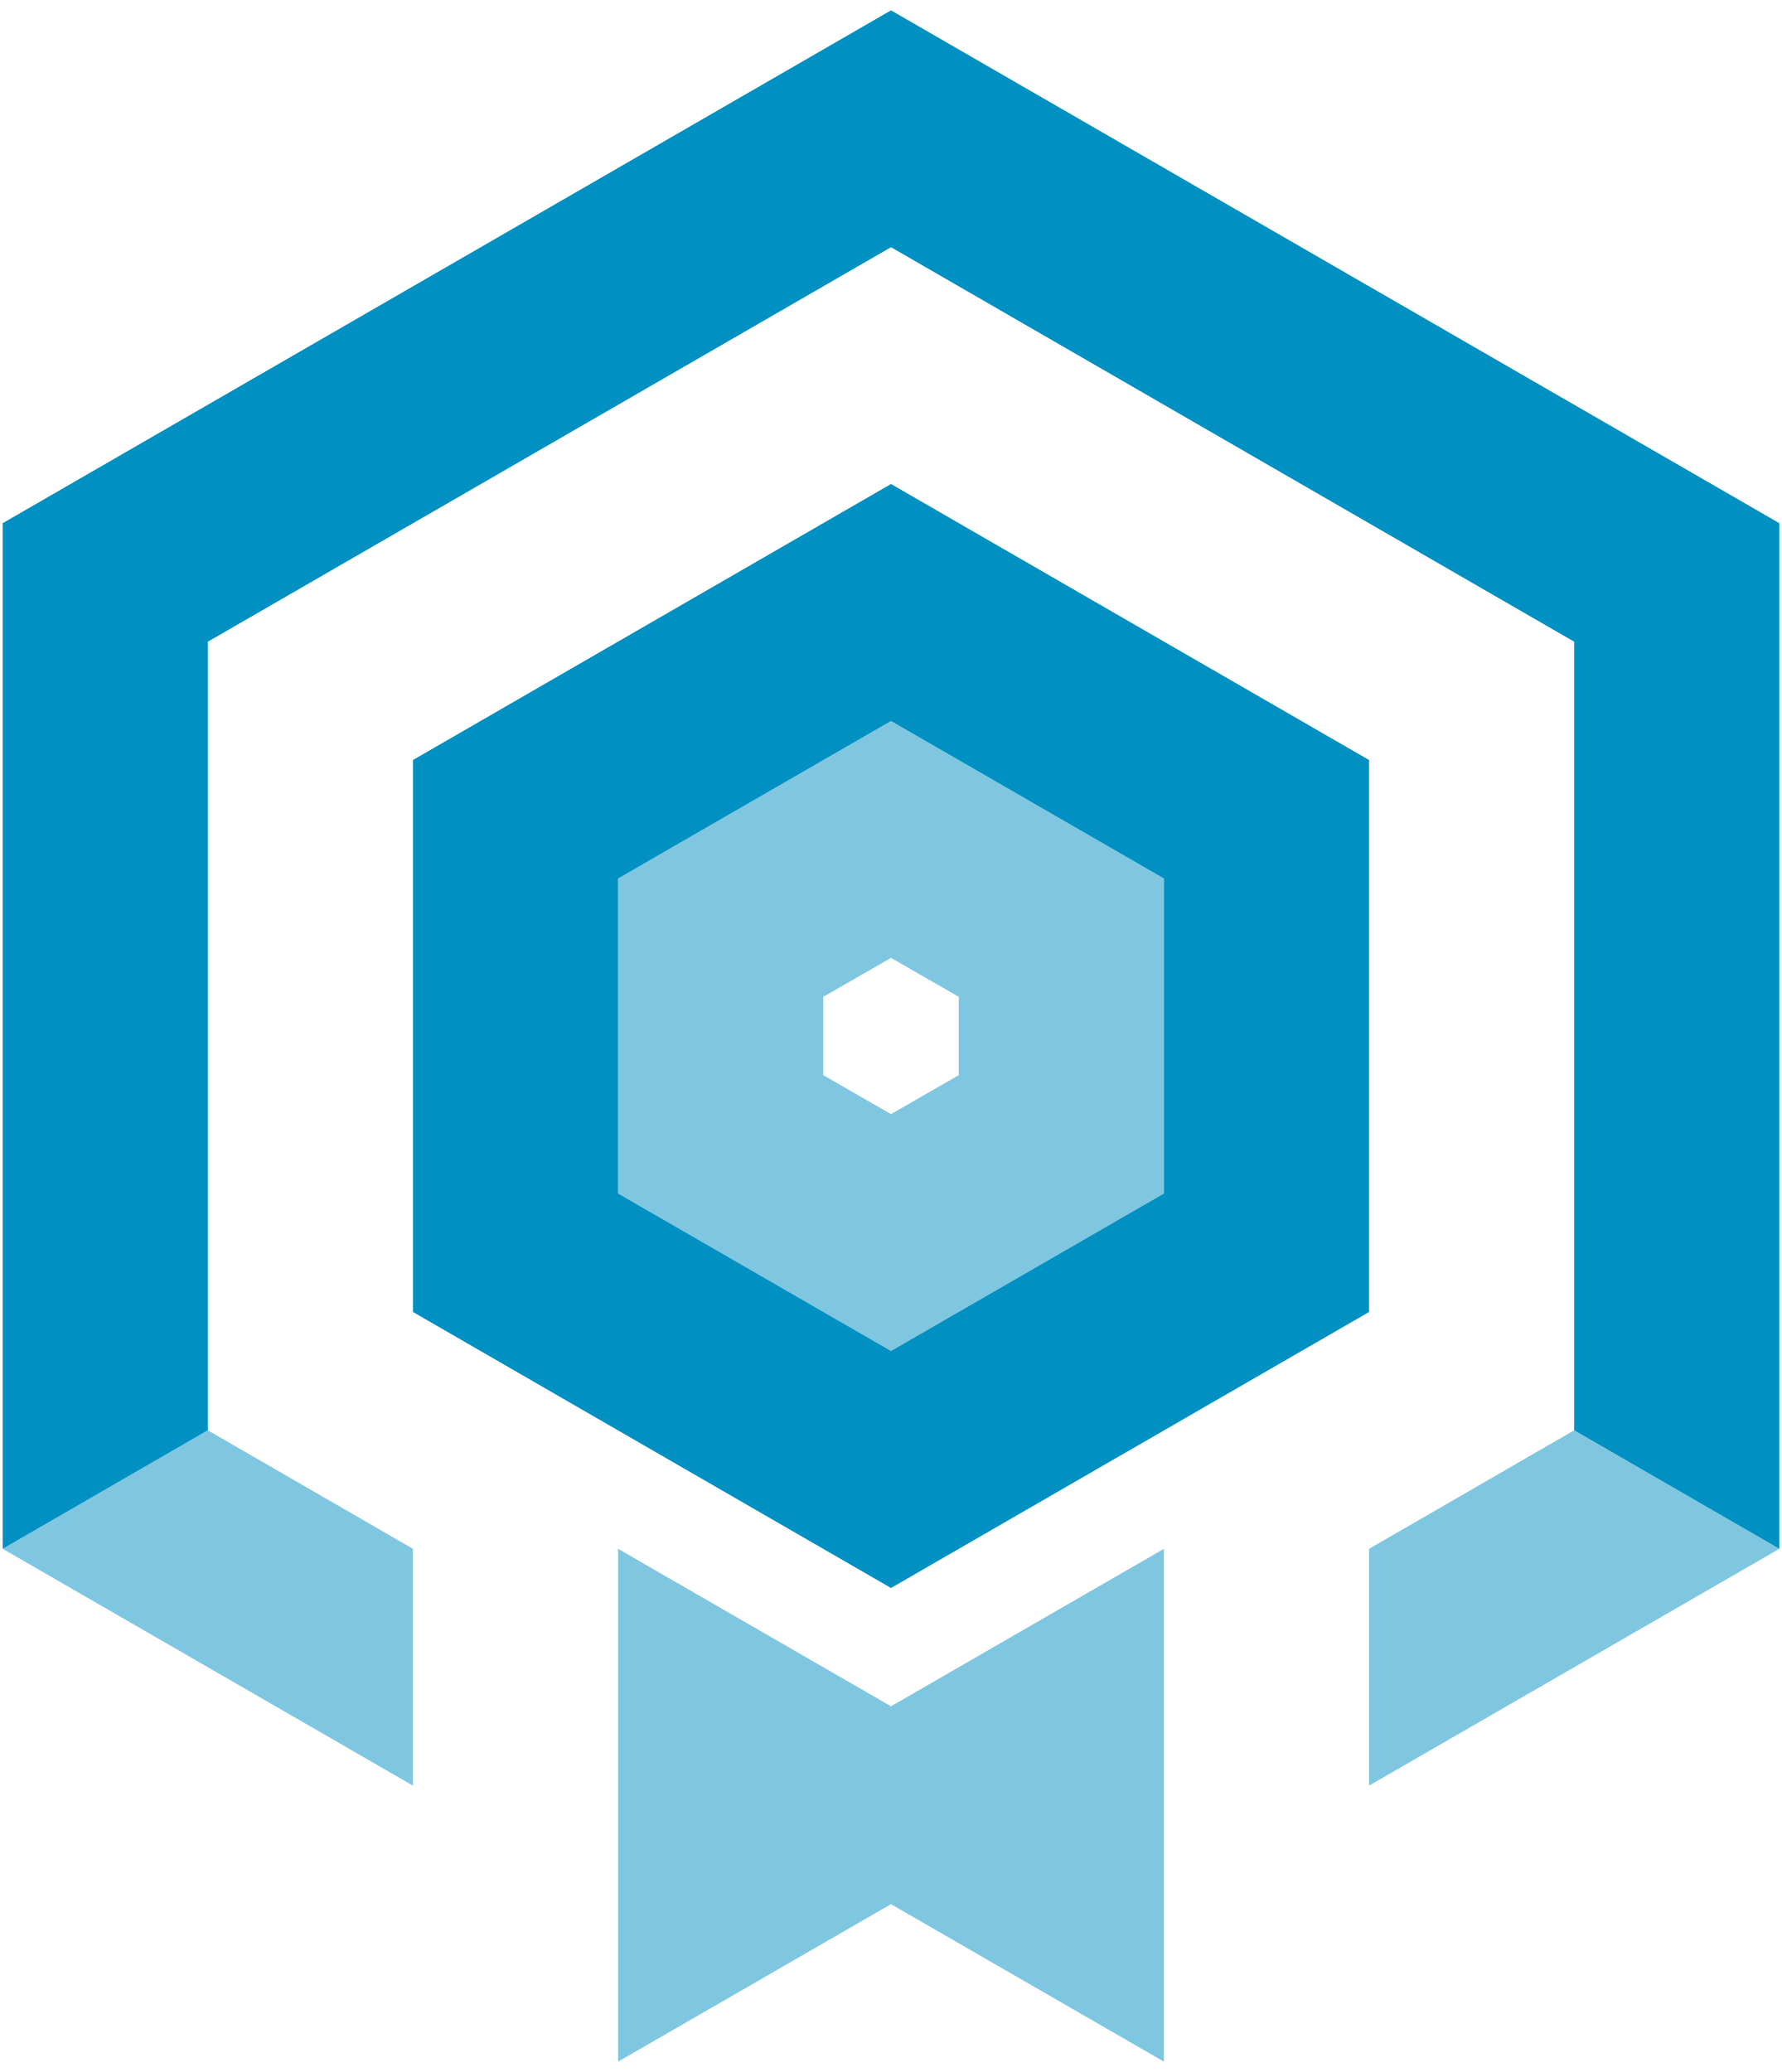
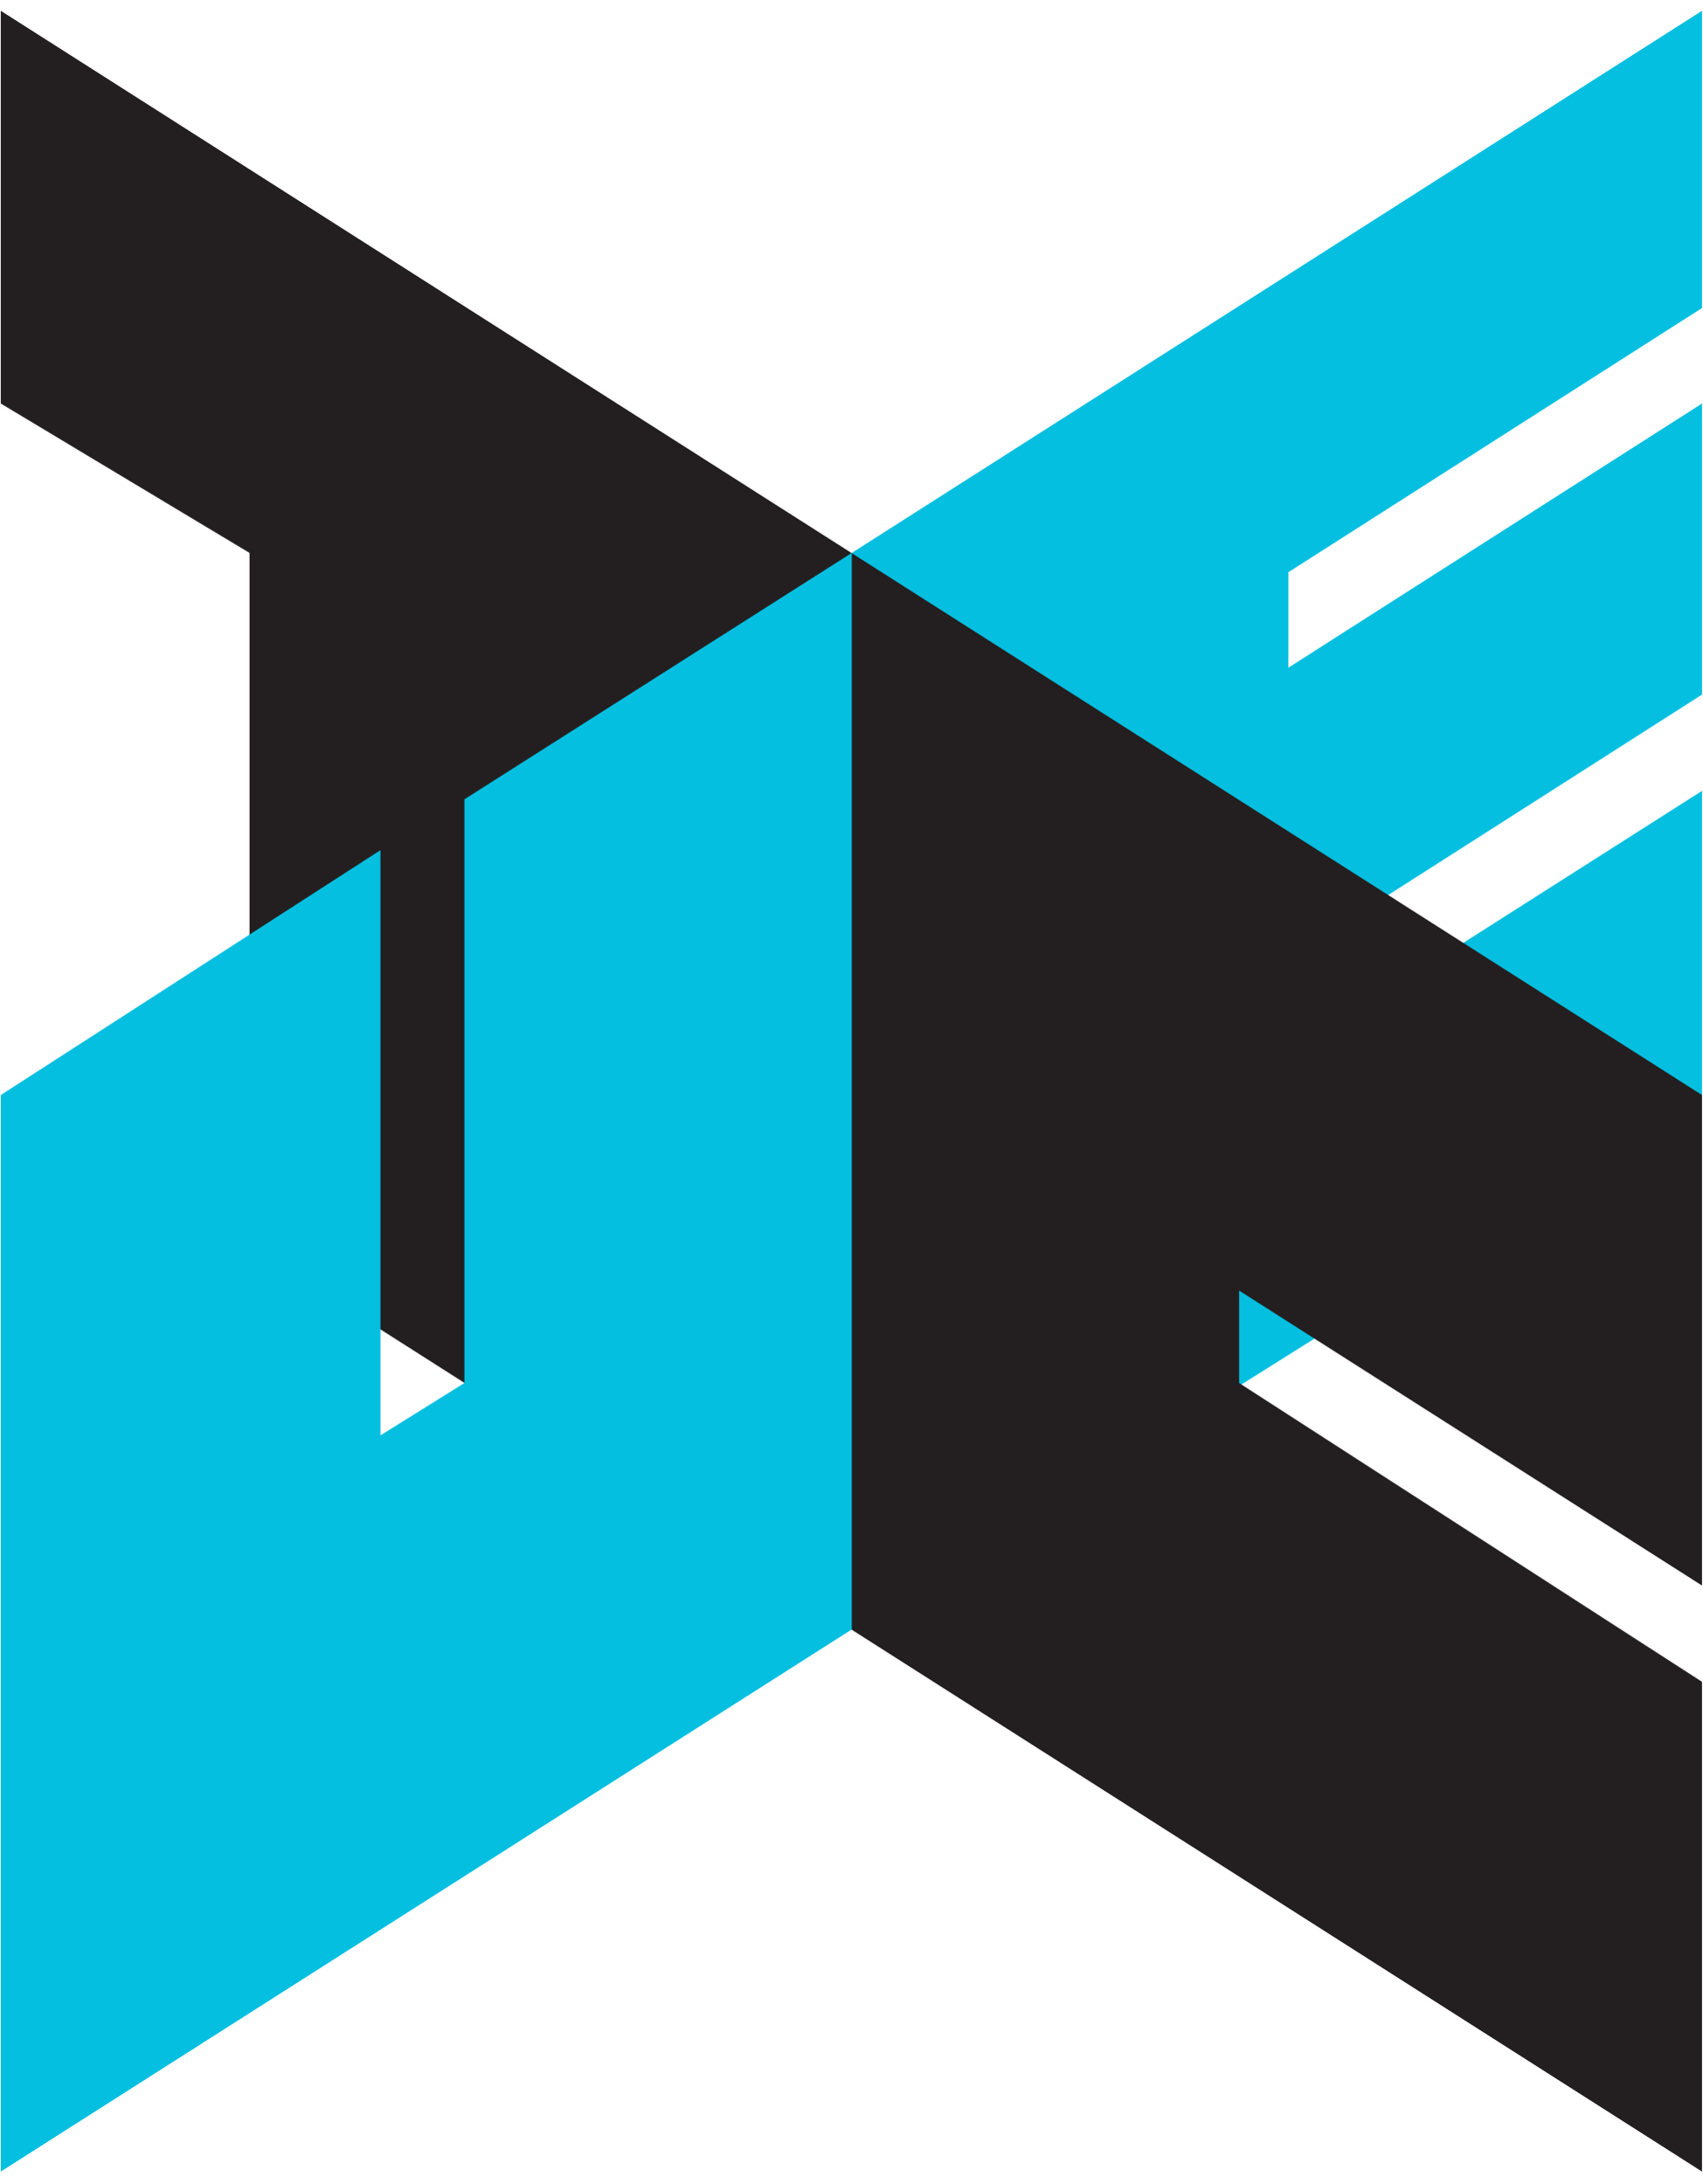
- <svg xmlns="http://www.w3.org/2000/svg" xml:space="preserve" width="86mm" height="100mm" version="1.1" style="shape-rendering:geometricPrecision; text-rendering:geometricPrecision; image-rendering:optimizeQuality; fill-rule:evenodd; clip-rule:evenodd" viewBox="0 0 8600 10000">
-   <defs>
-     <style type="text/css">
-    
-     .fil1 {fill:#0090C1}
-     .fil0 {fill:#0090C1;fill-opacity:0.502}
-    
-   </style>
-   </defs>
-   <g id="Layer_x0020_1">
-     <g id="_836192368">
-       <polygon class="fil0" points="5617,7475 5617,9950 4300,9190 2983,9950 2983,7475 4300,8235 " />
-       <polygon class="fil1" points="4300,50 13,2525 13,7475 1003,6903 1003,3097 4300,1193 7597,3097 7597,6903 8587,7475 8587,2525 " />
-       <path class="fil0" d="M13 7475l1980 1143 0 -1143 -990 -572 -990 572zm6594 1143l1980 -1143 -990 -572 -990 572 0 1143z" />
-       <path class="fil1" d="M4300 2336l-2307 1332 0 2664 2307 1332 2307 -1332 0 -2664 -2307 -1332zm0 1144l-1317 760 0 1520 1317 760 1317 -760 0 -1520 -1317 -760z" />
-       <path class="fil0" d="M4300 3480l-1317 760 0 1520 1317 760 1317 -760 0 -1520 -1317 -760zm0 1143l-327 188 0 378 327 188 327 -188 0 -378 -327 -188z" />
-     </g>
+ <svg xmlns="http://www.w3.org/2000/svg" version="1.1" id="Layer_1" x="0px" y="0px" viewBox="0 0 221.1 283.5" style="enable-background:new 0 0 221.1 283.5;" xml:space="preserve">
+   <style type="text/css">
+ 	.st0{fill:#04BFE0;}
+ 	.st1{fill:#231F20;}
+ </style>
+   <g id="XMLID_18_">
+     <polygon id="XMLID_3_" class="st0" points="221,1.4 221,40 167.3,74.3 167.3,86.7 221,52.4 221,90.2 167.3,124.5 167.3,136.9    221,102.7 221,142.2 110.6,211.6 110.6,71.8  " />
+     <polygon id="XMLID_2_" class="st1" points="0.1,1.4 221,142.2 221,205.9 160.9,167.6 160.9,179.6 221,218.4 221,282 32.4,161.8    32.4,71.8 0.1,52.4  " />
+     <polygon id="XMLID_1_" class="st0" points="0.1,142.2 49.4,110.4 49.4,186.4 60.3,179.6 60.3,103.8 110.6,71.8 110.6,211.6    0.1,282  " />
  </g>
</svg>
